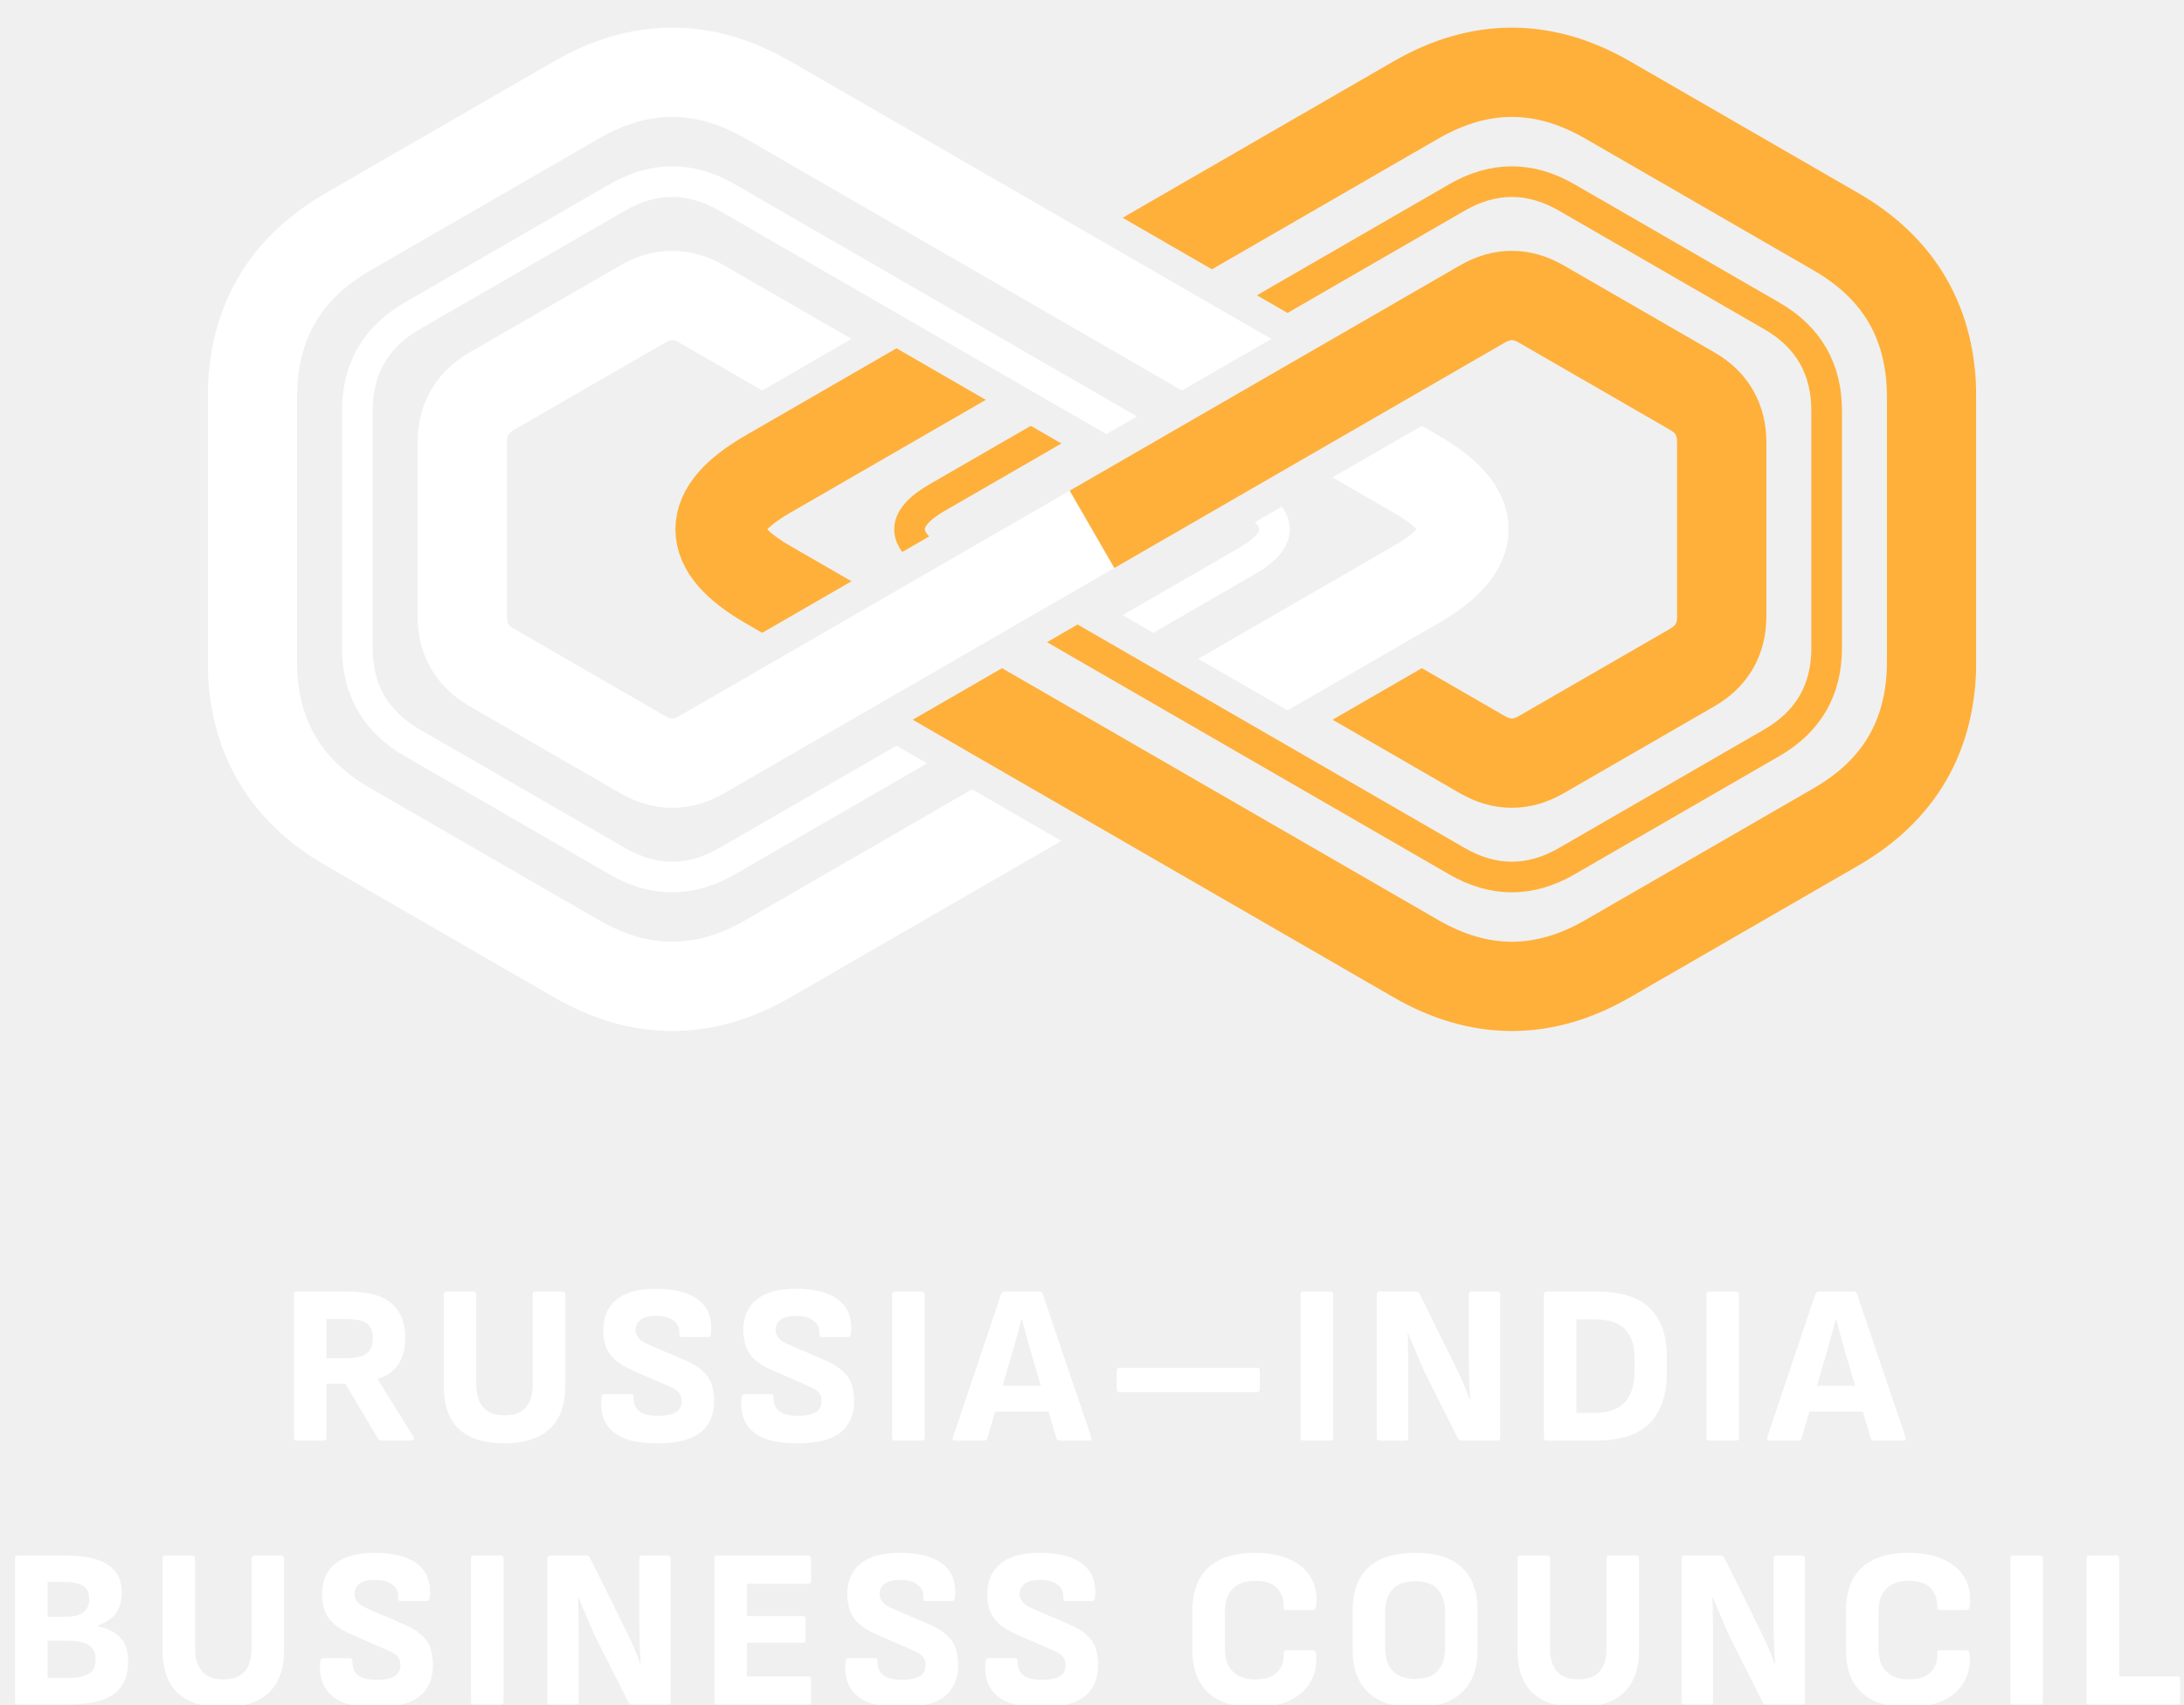
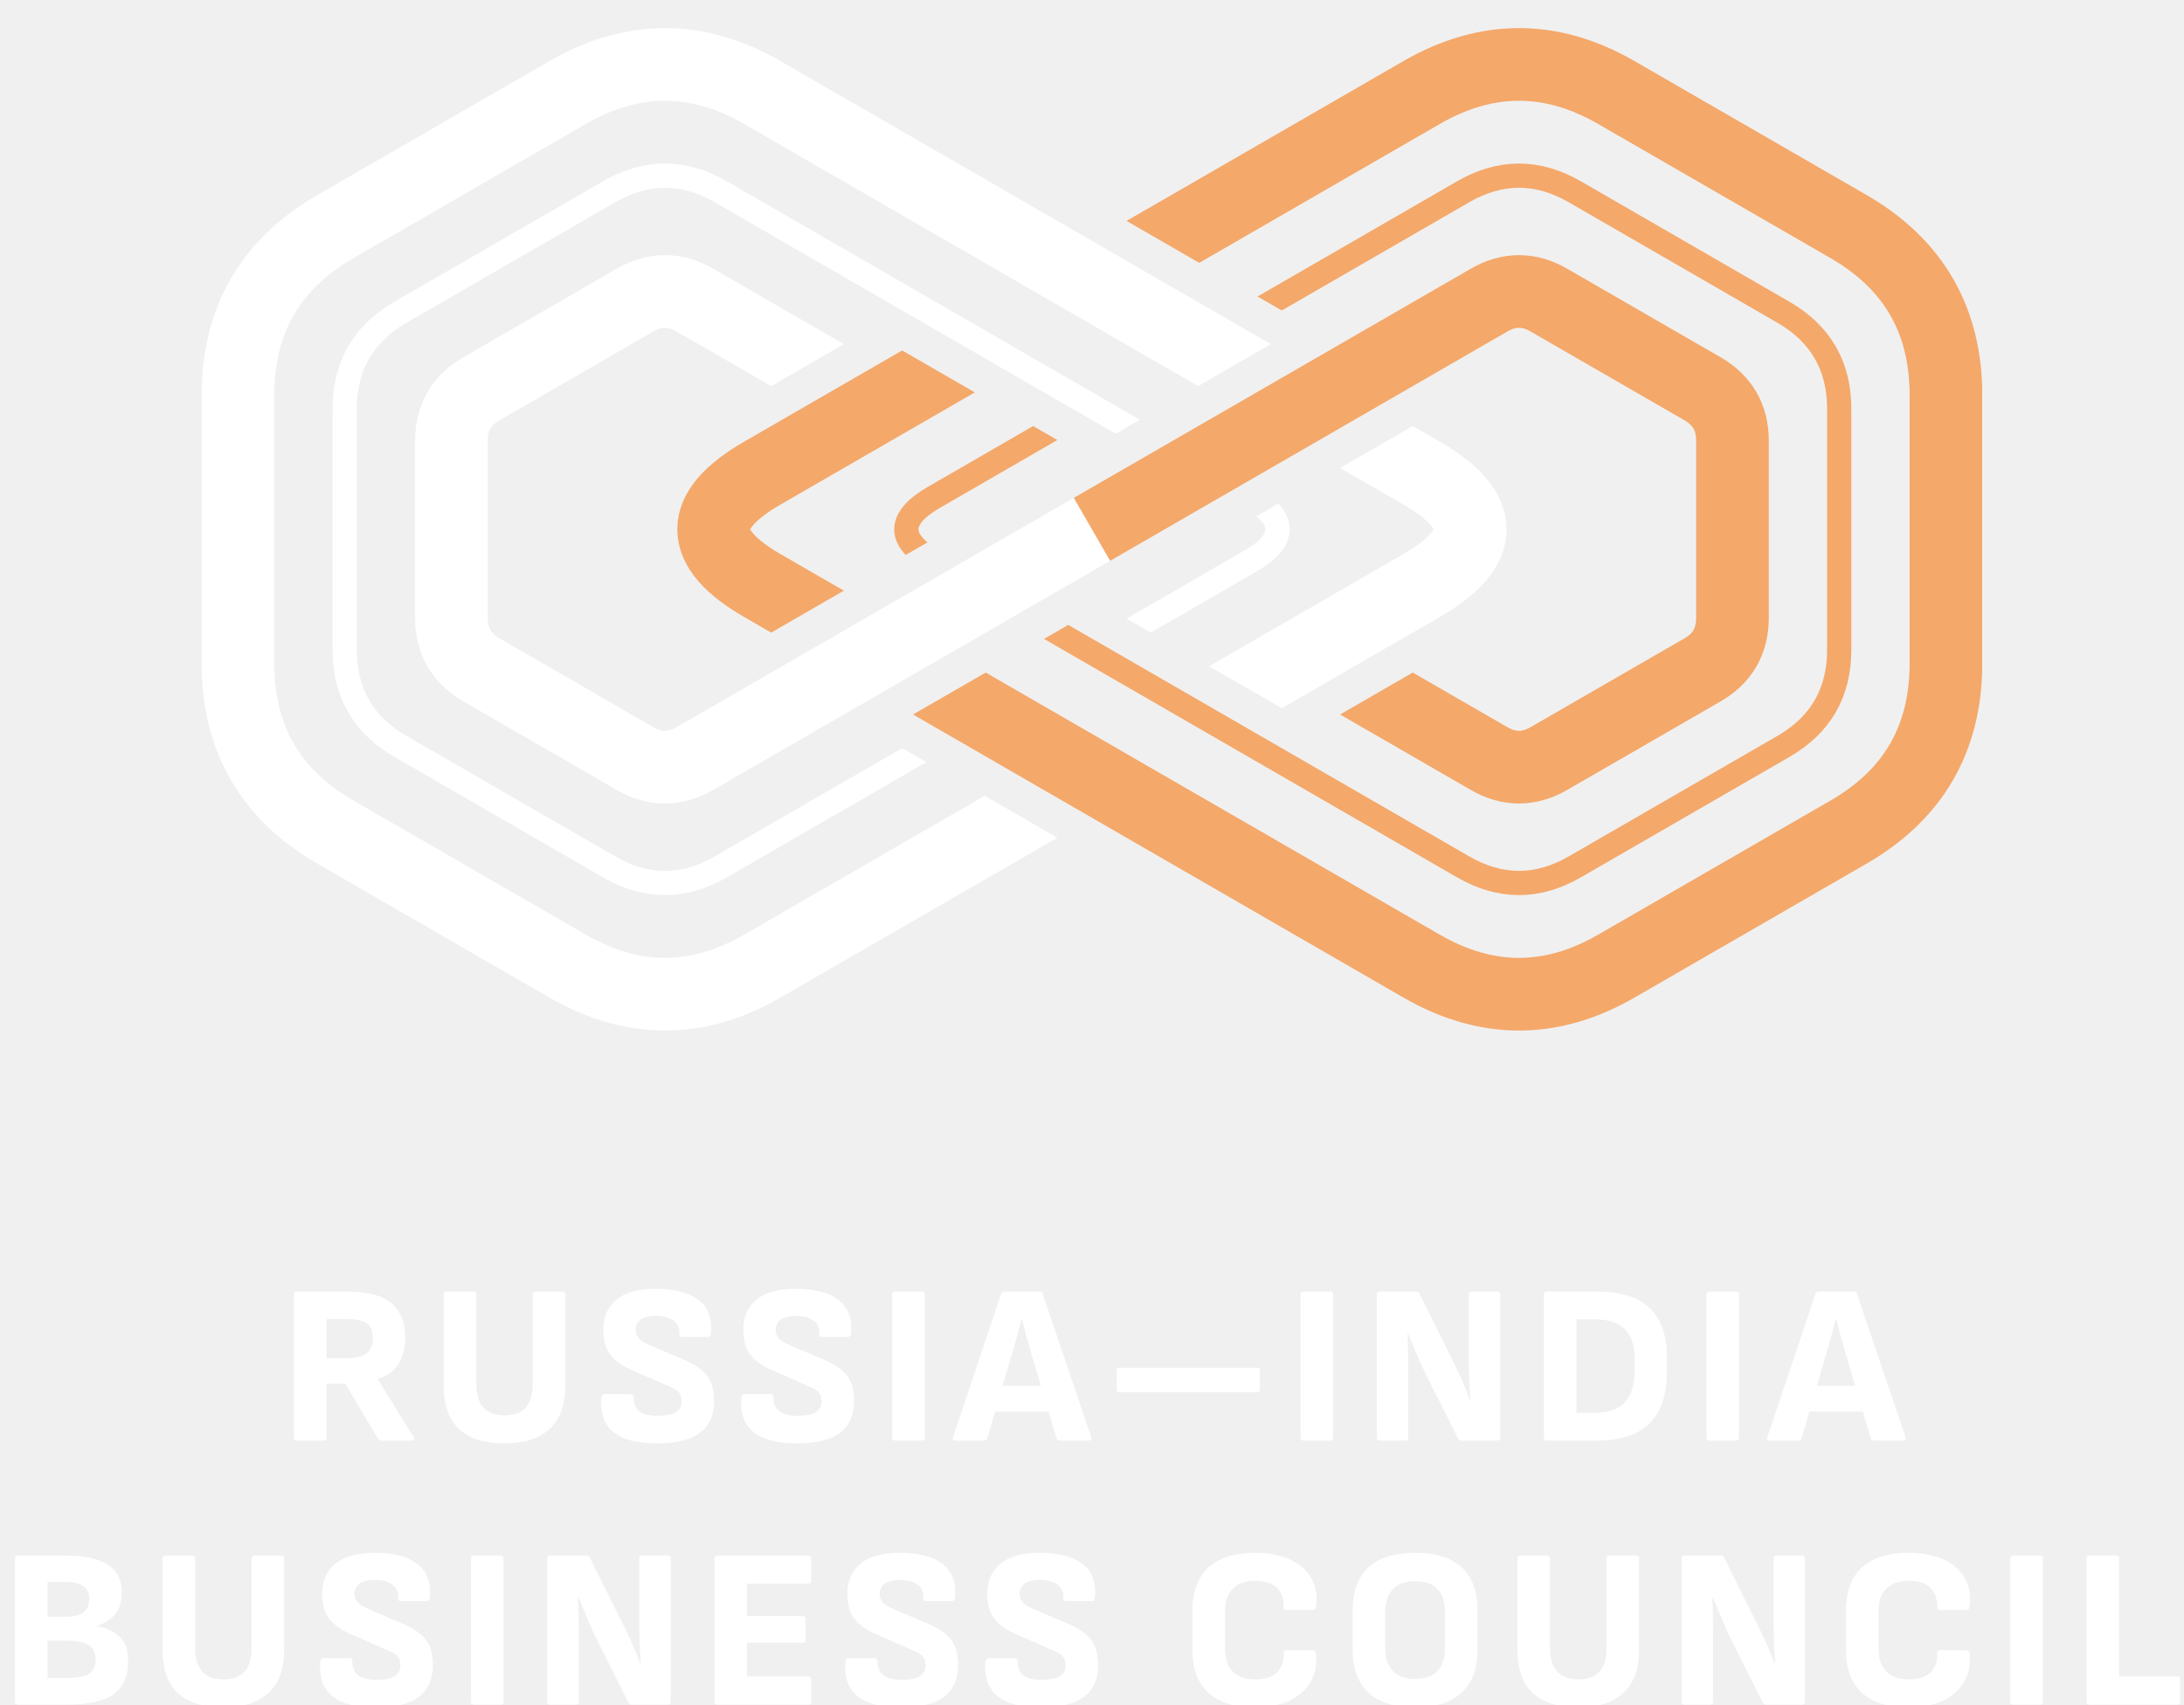
<svg xmlns="http://www.w3.org/2000/svg" viewBox="0 0 206.27 161.02" width="247.53" height="193.23" role="img" aria-label="RUSSIA–INDIA BUSINESS COUNCIL">
-   <svg x="19.62" y="0" viewBox="0.75 -2.25 207.95 124.5" width="167.03" height="100">
+   <svg x="19.04" y="0" viewBox="1.8 -1.2 205.85 122.4" width="168.18" height="100">
    <defs>
-       <clipPath id="q72t">
+       <clipPath id="q43t">
        <rect x="40" y="-20" width="129.45" height="80" />
      </clipPath>
-       <clipPath id="q72u">
+       <clipPath id="q43u">
        <rect x="40" y="60" width="129.45" height="90" />
      </clipPath>
-       <clipPath id="q72l">
+       <clipPath id="q43l">
        <path d="M-30 -30L52.77 -30L156.69 150L-30 150Z" />
      </clipPath>
-       <clipPath id="q72r">
+       <clipPath id="q43r">
        <path d="M239.45 -30L52.77 -30L156.69 150L239.45 150Z" />
      </clipPath>
-       <mask id="q72mi" maskUnits="userSpaceOnUse" x="-20" y="-20" width="249.45" height="160">
+       <mask id="q43mi" maskUnits="userSpaceOnUse" x="-20" y="-20" width="249.45" height="160">
        <rect x="-20" y="-20" width="249.45" height="160" fill="#fff" />
-         <path d="M68.64 52.34L91.45 39.16" fill="none" stroke="#000" stroke-width="17.7" stroke-linejoin="round" stroke-linecap="butt" />
-         <path d="M118 80.84L140.82 67.66" fill="none" stroke="#000" stroke-width="17.7" stroke-linejoin="round" stroke-linecap="butt" />
+         <path d="M70.01 51.54L90.08 39.96" fill="none" stroke="#000" stroke-width="16.4" stroke-linejoin="round" stroke-linecap="butt" />
+         <path d="M119.38 80.04L139.44 68.46" fill="none" stroke="#000" stroke-width="16.4" stroke-linejoin="round" stroke-linecap="butt" />
      </mask>
-       <mask id="q72mo" maskUnits="userSpaceOnUse" x="-20" y="-20" width="249.45" height="160">
+       <mask id="q43mo" maskUnits="userSpaceOnUse" x="-20" y="-20" width="249.45" height="160">
        <rect x="-20" y="-20" width="249.45" height="160" fill="#fff" />
-         <g clip-path="url(#q72t)">
-           <path d="M10.45 45.07Q10.45 34.07 19.97 28.57L45.84 13.63Q55.36 8.13 64.89 13.63L135.67 54.5Q145.2 60 135.67 65.5L64.89 106.37Q55.36 111.87 45.84 106.37L19.97 91.43Q10.45 85.93 10.45 74.93Z" fill="none" stroke="#000" stroke-width="26.59" stroke-linejoin="round" stroke-linecap="round" />
+         <g clip-path="url(#q43t)">
+           <path d="M10.77 45.11Q10.77 34.25 20.17 28.83L45.96 13.94Q55.36 8.51 64.76 13.94L135.15 54.57Q144.55 60 135.15 65.43L64.76 106.06Q55.36 111.49 45.96 106.06L20.17 91.17Q10.77 85.75 10.77 74.89Z" fill="none" stroke="#000" stroke-width="25.94" stroke-linejoin="round" stroke-linecap="round" />
        </g>
-         <path d="M63.26 83.94L146.19 36.06" fill="none" stroke="#000" stroke-width="17.7" stroke-linejoin="round" stroke-linecap="butt" />
+         <path d="M63.26 83.94L146.19 36.06" fill="none" stroke="#000" stroke-width="16.4" stroke-linejoin="round" stroke-linecap="butt" />
      </mask>
-       <mask id="q72mb" maskUnits="userSpaceOnUse" x="-20" y="-20" width="249.45" height="160">
+       <mask id="q43mb" maskUnits="userSpaceOnUse" x="-20" y="-20" width="249.45" height="160">
        <rect x="-20" y="-20" width="249.45" height="160" fill="#fff" />
-         <g clip-path="url(#q72u)">
-           <path d="M199.01 45.07Q199.01 34.07 189.48 28.57L163.62 13.63Q154.09 8.13 144.56 13.63L73.78 54.5Q64.25 60 73.78 65.5L144.56 106.37Q154.09 111.87 163.62 106.37L189.48 91.43Q199.01 85.93 199.01 74.93Z" fill="none" stroke="#000" stroke-width="26.59" stroke-linejoin="round" stroke-linecap="round" />
+         <g clip-path="url(#q43u)">
+           <path d="M198.68 45.11Q198.68 34.25 189.28 28.83L163.49 13.94Q154.09 8.51 144.69 13.94L74.3 54.57Q64.9 60 74.3 65.43L144.69 106.06Q154.09 111.49 163.49 106.06L189.28 91.17Q198.68 85.75 198.68 74.89Z" fill="none" stroke="#000" stroke-width="25.94" stroke-linejoin="round" stroke-linecap="round" />
        </g>
-         <path d="M63.26 83.94L146.19 36.06" fill="none" stroke="#000" stroke-width="17.7" stroke-linejoin="round" stroke-linecap="butt" />
+         <path d="M63.26 83.94L146.19 36.06" fill="none" stroke="#000" stroke-width="16.4" stroke-linejoin="round" stroke-linecap="butt" />
      </mask>
    </defs>
-     <g mask="url(#q72mo)">
-       <path d="M203.45 44.5Q203.45 31.5 192.2 25L165.35 9.5Q154.09 3 142.83 9.5L66.62 53.5Q55.36 60 66.62 66.5L142.83 110.5Q154.09 117 165.35 110.5L192.2 95Q203.45 88.5 203.45 75.5Z" fill="none" stroke="#FFB03A" stroke-width="10.5" stroke-linejoin="round" stroke-linecap="round" />
-       <path d="M191.11 46.07Q191.11 38.63 184.66 34.9L160.54 20.97Q154.09 17.25 147.64 20.97L86.49 56.28Q80.05 60 86.49 63.72L147.64 99.03Q154.09 102.75 160.54 99.03L184.66 85.1Q191.11 81.38 191.11 73.93Z" fill="none" stroke="#FFB03A" stroke-width="3.6" stroke-linejoin="round" stroke-linecap="round" />
+     <g mask="url(#q43mo)">
+       <path d="M203.45 44.5Q203.45 31.5 192.2 25L165.35 9.5Q154.09 3 142.83 9.5L66.62 53.5Q55.36 60 66.62 66.5L142.83 110.5Q154.09 117 165.35 110.5L192.2 95Q203.45 88.5 203.45 75.5Z" fill="none" stroke="#F4A86A" stroke-width="8.4" stroke-linejoin="round" stroke-linecap="round" />
+       <path d="M191.11 46.07Q191.11 38.63 184.66 34.9L160.54 20.97Q154.09 17.25 147.64 20.97L86.49 56.28Q80.05 60 86.49 63.72L147.64 99.03Q154.09 102.75 160.54 99.03L184.66 85.1Q191.11 81.38 191.11 73.93Z" fill="none" stroke="#F4A86A" stroke-width="2.8" stroke-linejoin="round" stroke-linecap="round" />
    </g>
-     <g mask="url(#q72mb)">
-       <path d="M6 44.5Q6 31.5 17.26 25L44.11 9.5Q55.36 3 66.62 9.5L142.83 53.5Q154.09 60 142.83 66.5L66.62 110.5Q55.36 117 44.11 110.5L17.26 95Q6 88.5 6 75.5Z" fill="none" stroke="#FFFFFF" stroke-width="10.5" stroke-linejoin="round" stroke-linecap="round" />
-       <path d="M18.34 46.07Q18.34 38.63 24.79 34.9L48.91 20.97Q55.36 17.25 61.81 20.97L122.96 56.28Q129.41 60 122.96 63.72L61.81 99.03Q55.36 102.75 48.91 99.03L24.79 85.1Q18.34 81.38 18.34 73.93Z" fill="none" stroke="#FFFFFF" stroke-width="3.6" stroke-linejoin="round" stroke-linecap="round" />
+     <g mask="url(#q43mb)">
+       <path d="M6 44.5Q6 31.5 17.26 25L44.11 9.5Q55.36 3 66.62 9.5L142.83 53.5Q154.09 60 142.83 66.5L66.62 110.5Q55.36 117 44.11 110.5L17.26 95Q6 88.5 6 75.5Z" fill="none" stroke="#FFFFFF" stroke-width="8.4" stroke-linejoin="round" stroke-linecap="round" />
+       <path d="M18.34 46.07Q18.34 38.63 24.79 34.9L48.91 20.97Q55.36 17.25 61.81 20.97L122.96 56.28Q129.41 60 122.96 63.72L61.81 99.03Q55.36 102.75 48.91 99.03L24.79 85.1Q18.34 81.38 18.34 73.93Z" fill="none" stroke="#FFFFFF" stroke-width="2.8" stroke-linejoin="round" stroke-linecap="round" />
    </g>
-     <g mask="url(#q72mi)">
-       <g clip-path="url(#q72l)">
-         <path d="M80.05 45.75L58.83 33.5Q55.36 31.5 51.9 33.5L34.15 43.75Q30.68 45.75 30.68 49.75L30.68 70.25Q30.68 74.25 34.15 76.25L51.9 86.5Q55.36 88.5 58.83 86.5L150.63 33.5Q154.09 31.5 157.55 33.5L175.31 43.75Q178.77 45.75 178.77 49.75L178.77 70.25Q178.77 74.25 175.31 76.25L157.55 86.5Q154.09 88.5 150.63 86.5L129.41 74.25" fill="none" stroke="#FFFFFF" stroke-width="10.5" stroke-linejoin="round" stroke-linecap="butt" />
+     <g mask="url(#q43mi)">
+       <g clip-path="url(#q43l)">
+         <path d="M80.05 45.75L58.83 33.5Q55.36 31.5 51.9 33.5L34.15 43.75Q30.68 45.75 30.68 49.75L30.68 70.25Q30.68 74.25 34.15 76.25L51.9 86.5Q55.36 88.5 58.83 86.5L150.63 33.5Q154.09 31.5 157.55 33.5L175.31 43.75Q178.77 45.75 178.77 49.75L178.77 70.25Q178.77 74.25 175.31 76.25L157.55 86.5Q154.09 88.5 150.63 86.5L129.41 74.25" fill="none" stroke="#FFFFFF" stroke-width="8.4" stroke-linejoin="round" stroke-linecap="butt" />
      </g>
-       <g clip-path="url(#q72r)">
-         <path d="M80.05 45.75L58.83 33.5Q55.36 31.5 51.9 33.5L34.15 43.75Q30.68 45.75 30.68 49.75L30.68 70.25Q30.68 74.25 34.15 76.25L51.9 86.5Q55.36 88.5 58.83 86.5L150.63 33.5Q154.09 31.5 157.55 33.5L175.31 43.75Q178.77 45.75 178.77 49.75L178.77 70.25Q178.77 74.25 175.31 76.25L157.55 86.5Q154.09 88.5 150.63 86.5L129.41 74.25" fill="none" stroke="#FFB03A" stroke-width="10.5" stroke-linejoin="round" stroke-linecap="butt" />
+       <g clip-path="url(#q43r)">
+         <path d="M80.05 45.75L58.83 33.5Q55.36 31.5 51.9 33.5L34.15 43.75Q30.68 45.75 30.68 49.75L30.68 70.25Q30.68 74.25 34.15 76.25L51.9 86.5Q55.36 88.5 58.83 86.5L150.63 33.5Q154.09 31.5 157.55 33.5L175.31 43.75Q178.77 45.75 178.77 49.75L178.77 70.25Q178.77 74.25 175.31 76.25L157.55 86.5Q154.09 88.5 150.63 86.5L129.41 74.25" fill="none" stroke="#F4A86A" stroke-width="8.4" stroke-linejoin="round" stroke-linecap="butt" />
      </g>
    </g>
  </svg>
  <g transform="translate(26.34 136.08) scale(21.5)" fill="#FFFFFF">
    <path transform="translate(0 0)" d="M0.079 0Q0.066 0 0.066 -0.013V-0.642Q0.066 -0.655 0.079 -0.655H0.299Q0.434 -0.655 0.495 -0.603Q0.555 -0.551 0.555 -0.452Q0.555 -0.384 0.526 -0.337Q0.496 -0.29 0.434 -0.271V-0.27L0.592 -0.015Q0.596 -0.009 0.593 -0.005Q0.591 0 0.583 0H0.451Q0.441 0 0.435 -0.009L0.292 -0.25H0.209V-0.013Q0.209 0 0.196 0ZM0.209 -0.362H0.297Q0.357 -0.362 0.385 -0.383Q0.413 -0.404 0.413 -0.45Q0.413 -0.495 0.387 -0.514Q0.362 -0.534 0.301 -0.534H0.209Z" />
    <path transform="translate(0.663 0)" d="M0.328 0.012Q0.197 0.012 0.129 -0.05Q0.061 -0.113 0.061 -0.241V-0.642Q0.061 -0.655 0.074 -0.655H0.191Q0.204 -0.655 0.204 -0.642V-0.246Q0.204 -0.182 0.234 -0.147Q0.264 -0.111 0.328 -0.111Q0.393 -0.111 0.423 -0.147Q0.452 -0.182 0.452 -0.246V-0.642Q0.452 -0.655 0.465 -0.655H0.582Q0.595 -0.655 0.595 -0.642V-0.24Q0.595 -0.115 0.526 -0.051Q0.458 0.012 0.328 0.012Z" />
    <path transform="translate(1.379 0)" d="M0.28 0.012Q0.148 0.012 0.089 -0.039Q0.029 -0.09 0.038 -0.188Q0.039 -0.204 0.052 -0.204H0.166Q0.179 -0.204 0.179 -0.19Q0.178 -0.15 0.204 -0.129Q0.23 -0.109 0.285 -0.109Q0.339 -0.109 0.365 -0.125Q0.39 -0.141 0.39 -0.174Q0.39 -0.19 0.384 -0.202Q0.378 -0.214 0.363 -0.224Q0.348 -0.234 0.322 -0.244L0.178 -0.307Q0.128 -0.328 0.099 -0.354Q0.07 -0.379 0.058 -0.412Q0.046 -0.445 0.046 -0.488Q0.047 -0.574 0.105 -0.62Q0.162 -0.667 0.276 -0.667Q0.359 -0.667 0.416 -0.645Q0.472 -0.623 0.499 -0.58Q0.525 -0.537 0.519 -0.472Q0.518 -0.455 0.506 -0.455H0.391Q0.385 -0.455 0.382 -0.459Q0.379 -0.464 0.38 -0.472Q0.382 -0.506 0.355 -0.527Q0.328 -0.548 0.278 -0.548Q0.234 -0.548 0.211 -0.532Q0.189 -0.517 0.188 -0.487Q0.188 -0.472 0.195 -0.46Q0.201 -0.448 0.216 -0.437Q0.232 -0.427 0.258 -0.416L0.401 -0.355Q0.451 -0.334 0.48 -0.308Q0.509 -0.283 0.521 -0.25Q0.533 -0.217 0.533 -0.172Q0.532 -0.082 0.472 -0.035Q0.412 0.012 0.28 0.012Z" />
    <path transform="translate(1.994 0)" d="M0.28 0.012Q0.148 0.012 0.089 -0.039Q0.029 -0.09 0.038 -0.188Q0.039 -0.204 0.052 -0.204H0.166Q0.179 -0.204 0.179 -0.19Q0.178 -0.15 0.204 -0.129Q0.23 -0.109 0.285 -0.109Q0.339 -0.109 0.365 -0.125Q0.39 -0.141 0.39 -0.174Q0.39 -0.19 0.384 -0.202Q0.378 -0.214 0.363 -0.224Q0.348 -0.234 0.322 -0.244L0.178 -0.307Q0.128 -0.328 0.099 -0.354Q0.07 -0.379 0.058 -0.412Q0.046 -0.445 0.046 -0.488Q0.047 -0.574 0.105 -0.62Q0.162 -0.667 0.276 -0.667Q0.359 -0.667 0.416 -0.645Q0.472 -0.623 0.499 -0.58Q0.525 -0.537 0.519 -0.472Q0.518 -0.455 0.506 -0.455H0.391Q0.385 -0.455 0.382 -0.459Q0.379 -0.464 0.38 -0.472Q0.382 -0.506 0.355 -0.527Q0.328 -0.548 0.278 -0.548Q0.234 -0.548 0.211 -0.532Q0.189 -0.517 0.188 -0.487Q0.188 -0.472 0.195 -0.46Q0.201 -0.448 0.216 -0.437Q0.232 -0.427 0.258 -0.416L0.401 -0.355Q0.451 -0.334 0.48 -0.308Q0.509 -0.283 0.521 -0.25Q0.533 -0.217 0.533 -0.172Q0.532 -0.082 0.472 -0.035Q0.412 0.012 0.28 0.012Z" />
    <path transform="translate(2.628 0)" d="M0.079 0Q0.066 0 0.066 -0.013V-0.642Q0.066 -0.655 0.079 -0.655H0.196Q0.209 -0.655 0.209 -0.642V-0.013Q0.209 0 0.196 0Z" />
    <path transform="translate(2.963 0)" d="M0.008 0Q-0.006 0 -0.002 -0.014L0.21 -0.645Q0.214 -0.655 0.225 -0.655H0.378Q0.389 -0.655 0.392 -0.645L0.606 -0.014Q0.61 0 0.596 0H0.468Q0.456 0 0.453 -0.01L0.338 -0.397Q0.328 -0.431 0.319 -0.465Q0.31 -0.5 0.301 -0.534H0.299Q0.29 -0.499 0.281 -0.465Q0.272 -0.431 0.262 -0.397L0.149 -0.011Q0.146 0 0.135 0ZM0.162 -0.127 0.186 -0.241H0.411L0.437 -0.127Z" />
    <path transform="translate(3.627 0)" d="M0.066 -0.213Q0.053 -0.213 0.053 -0.226V-0.307Q0.053 -0.32 0.066 -0.32H0.67Q0.682 -0.32 0.682 -0.307V-0.226Q0.682 -0.213 0.67 -0.213Z" />
    <path transform="translate(4.422 0)" d="M0.079 0Q0.066 0 0.066 -0.013V-0.642Q0.066 -0.655 0.079 -0.655H0.196Q0.209 -0.655 0.209 -0.642V-0.013Q0.209 0 0.196 0Z" />
    <path transform="translate(4.757 0)" d="M0.079 0Q0.066 0 0.066 -0.013V-0.642Q0.066 -0.655 0.079 -0.655H0.238Q0.248 -0.655 0.253 -0.646L0.396 -0.358Q0.411 -0.327 0.426 -0.296Q0.441 -0.265 0.453 -0.235Q0.466 -0.206 0.474 -0.181H0.477Q0.475 -0.208 0.473 -0.24Q0.472 -0.273 0.471 -0.305Q0.47 -0.338 0.47 -0.364V-0.642Q0.47 -0.655 0.482 -0.655H0.595Q0.608 -0.655 0.608 -0.642V-0.013Q0.608 0 0.595 0H0.438Q0.427 0 0.423 -0.009L0.284 -0.285Q0.27 -0.314 0.256 -0.346Q0.242 -0.379 0.229 -0.41Q0.215 -0.442 0.204 -0.469H0.201Q0.203 -0.44 0.203 -0.407Q0.204 -0.374 0.204 -0.341Q0.204 -0.308 0.204 -0.278V-0.013Q0.204 0 0.191 0Z" />
    <path transform="translate(5.491 0)" d="M0.079 0Q0.066 0 0.066 -0.013V-0.642Q0.066 -0.655 0.079 -0.655H0.297Q0.454 -0.655 0.53 -0.583Q0.606 -0.51 0.606 -0.368V-0.301Q0.606 -0.151 0.53 -0.076Q0.455 0 0.297 0ZM0.209 -0.122H0.288Q0.379 -0.122 0.421 -0.168Q0.464 -0.214 0.464 -0.304V-0.365Q0.464 -0.448 0.421 -0.49Q0.379 -0.533 0.288 -0.533H0.209Z" />
    <path transform="translate(6.205 0)" d="M0.079 0Q0.066 0 0.066 -0.013V-0.642Q0.066 -0.655 0.079 -0.655H0.196Q0.209 -0.655 0.209 -0.642V-0.013Q0.209 0 0.196 0Z" />
    <path transform="translate(6.54 0)" d="M0.008 0Q-0.006 0 -0.002 -0.014L0.21 -0.645Q0.214 -0.655 0.225 -0.655H0.378Q0.389 -0.655 0.392 -0.645L0.606 -0.014Q0.61 0 0.596 0H0.468Q0.456 0 0.453 -0.01L0.338 -0.397Q0.328 -0.431 0.319 -0.465Q0.31 -0.5 0.301 -0.534H0.299Q0.29 -0.499 0.281 -0.465Q0.272 -0.431 0.262 -0.397L0.149 -0.011Q0.146 0 0.135 0ZM0.162 -0.127 0.186 -0.241H0.411L0.437 -0.127Z" />
  </g>
  <g transform="translate(0 161.02) scale(21.5)" fill="#FFFFFF">
    <path transform="translate(0 0)" d="M0.079 0Q0.066 0 0.066 -0.013V-0.642Q0.066 -0.655 0.079 -0.655H0.291Q0.412 -0.655 0.473 -0.615Q0.535 -0.575 0.535 -0.494Q0.535 -0.436 0.509 -0.401Q0.483 -0.367 0.429 -0.347V-0.344Q0.493 -0.332 0.528 -0.295Q0.563 -0.258 0.563 -0.191Q0.563 -0.09 0.498 -0.045Q0.434 0 0.29 0ZM0.209 -0.117H0.296Q0.362 -0.117 0.391 -0.136Q0.42 -0.154 0.42 -0.199Q0.42 -0.241 0.391 -0.261Q0.361 -0.281 0.296 -0.281H0.209ZM0.209 -0.386H0.288Q0.343 -0.386 0.367 -0.406Q0.392 -0.425 0.392 -0.465Q0.392 -0.503 0.366 -0.521Q0.34 -0.539 0.282 -0.539H0.209Z" />
    <path transform="translate(0.653 0)" d="M0.328 0.012Q0.197 0.012 0.129 -0.05Q0.061 -0.113 0.061 -0.241V-0.642Q0.061 -0.655 0.074 -0.655H0.191Q0.204 -0.655 0.204 -0.642V-0.246Q0.204 -0.182 0.234 -0.147Q0.264 -0.111 0.328 -0.111Q0.393 -0.111 0.423 -0.147Q0.452 -0.182 0.452 -0.246V-0.642Q0.452 -0.655 0.465 -0.655H0.582Q0.595 -0.655 0.595 -0.642V-0.24Q0.595 -0.115 0.526 -0.051Q0.458 0.012 0.328 0.012Z" />
    <path transform="translate(1.369 0)" d="M0.28 0.012Q0.148 0.012 0.089 -0.039Q0.029 -0.09 0.038 -0.188Q0.039 -0.204 0.052 -0.204H0.166Q0.179 -0.204 0.179 -0.19Q0.178 -0.15 0.204 -0.129Q0.23 -0.109 0.285 -0.109Q0.339 -0.109 0.365 -0.125Q0.39 -0.141 0.39 -0.174Q0.39 -0.19 0.384 -0.202Q0.378 -0.214 0.363 -0.224Q0.348 -0.234 0.322 -0.244L0.178 -0.307Q0.128 -0.328 0.099 -0.354Q0.07 -0.379 0.058 -0.412Q0.046 -0.445 0.046 -0.488Q0.047 -0.574 0.105 -0.62Q0.162 -0.667 0.276 -0.667Q0.359 -0.667 0.416 -0.645Q0.472 -0.623 0.499 -0.58Q0.525 -0.537 0.519 -0.472Q0.518 -0.455 0.506 -0.455H0.391Q0.385 -0.455 0.382 -0.459Q0.379 -0.464 0.38 -0.472Q0.382 -0.506 0.355 -0.527Q0.328 -0.548 0.278 -0.548Q0.234 -0.548 0.211 -0.532Q0.189 -0.517 0.188 -0.487Q0.188 -0.472 0.195 -0.46Q0.201 -0.448 0.216 -0.437Q0.232 -0.427 0.258 -0.416L0.401 -0.355Q0.451 -0.334 0.48 -0.308Q0.509 -0.283 0.521 -0.25Q0.533 -0.217 0.533 -0.172Q0.532 -0.082 0.472 -0.035Q0.412 0.012 0.28 0.012Z" />
    <path transform="translate(2.003 0)" d="M0.079 0Q0.066 0 0.066 -0.013V-0.642Q0.066 -0.655 0.079 -0.655H0.196Q0.209 -0.655 0.209 -0.642V-0.013Q0.209 0 0.196 0Z" />
    <path transform="translate(2.338 0)" d="M0.079 0Q0.066 0 0.066 -0.013V-0.642Q0.066 -0.655 0.079 -0.655H0.238Q0.248 -0.655 0.253 -0.646L0.396 -0.358Q0.411 -0.327 0.426 -0.296Q0.441 -0.265 0.453 -0.235Q0.466 -0.206 0.474 -0.181H0.477Q0.475 -0.208 0.473 -0.24Q0.472 -0.273 0.471 -0.305Q0.47 -0.338 0.47 -0.364V-0.642Q0.47 -0.655 0.482 -0.655H0.595Q0.608 -0.655 0.608 -0.642V-0.013Q0.608 0 0.595 0H0.438Q0.427 0 0.423 -0.009L0.284 -0.285Q0.27 -0.314 0.256 -0.346Q0.242 -0.379 0.229 -0.41Q0.215 -0.442 0.204 -0.469H0.201Q0.203 -0.44 0.203 -0.407Q0.204 -0.374 0.204 -0.341Q0.204 -0.308 0.204 -0.278V-0.013Q0.204 0 0.191 0Z" />
    <path transform="translate(3.072 0)" d="M0.079 0Q0.066 0 0.066 -0.013V-0.642Q0.066 -0.655 0.079 -0.655H0.478Q0.491 -0.655 0.491 -0.642V-0.543Q0.491 -0.531 0.478 -0.531H0.209V-0.389H0.454Q0.467 -0.389 0.467 -0.377V-0.284Q0.467 -0.272 0.454 -0.272H0.209V-0.124H0.478Q0.491 -0.124 0.491 -0.112V-0.013Q0.491 0 0.478 0Z" />
    <path transform="translate(3.676 0)" d="M0.28 0.012Q0.148 0.012 0.089 -0.039Q0.029 -0.09 0.038 -0.188Q0.039 -0.204 0.052 -0.204H0.166Q0.179 -0.204 0.179 -0.19Q0.178 -0.15 0.204 -0.129Q0.23 -0.109 0.285 -0.109Q0.339 -0.109 0.365 -0.125Q0.39 -0.141 0.39 -0.174Q0.39 -0.19 0.384 -0.202Q0.378 -0.214 0.363 -0.224Q0.348 -0.234 0.322 -0.244L0.178 -0.307Q0.128 -0.328 0.099 -0.354Q0.07 -0.379 0.058 -0.412Q0.046 -0.445 0.046 -0.488Q0.047 -0.574 0.105 -0.62Q0.162 -0.667 0.276 -0.667Q0.359 -0.667 0.416 -0.645Q0.472 -0.623 0.499 -0.58Q0.525 -0.537 0.519 -0.472Q0.518 -0.455 0.506 -0.455H0.391Q0.385 -0.455 0.382 -0.459Q0.379 -0.464 0.38 -0.472Q0.382 -0.506 0.355 -0.527Q0.328 -0.548 0.278 -0.548Q0.234 -0.548 0.211 -0.532Q0.189 -0.517 0.188 -0.487Q0.188 -0.472 0.195 -0.46Q0.201 -0.448 0.216 -0.437Q0.232 -0.427 0.258 -0.416L0.401 -0.355Q0.451 -0.334 0.48 -0.308Q0.509 -0.283 0.521 -0.25Q0.533 -0.217 0.533 -0.172Q0.532 -0.082 0.472 -0.035Q0.412 0.012 0.28 0.012Z" />
    <path transform="translate(4.291 0)" d="M0.28 0.012Q0.148 0.012 0.089 -0.039Q0.029 -0.09 0.038 -0.188Q0.039 -0.204 0.052 -0.204H0.166Q0.179 -0.204 0.179 -0.19Q0.178 -0.15 0.204 -0.129Q0.23 -0.109 0.285 -0.109Q0.339 -0.109 0.365 -0.125Q0.39 -0.141 0.39 -0.174Q0.39 -0.19 0.384 -0.202Q0.378 -0.214 0.363 -0.224Q0.348 -0.234 0.322 -0.244L0.178 -0.307Q0.128 -0.328 0.099 -0.354Q0.07 -0.379 0.058 -0.412Q0.046 -0.445 0.046 -0.488Q0.047 -0.574 0.105 -0.62Q0.162 -0.667 0.276 -0.667Q0.359 -0.667 0.416 -0.645Q0.472 -0.623 0.499 -0.58Q0.525 -0.537 0.519 -0.472Q0.518 -0.455 0.506 -0.455H0.391Q0.385 -0.455 0.382 -0.459Q0.379 -0.464 0.38 -0.472Q0.382 -0.506 0.355 -0.527Q0.328 -0.548 0.278 -0.548Q0.234 -0.548 0.211 -0.532Q0.189 -0.517 0.188 -0.487Q0.188 -0.472 0.195 -0.46Q0.201 -0.448 0.216 -0.437Q0.232 -0.427 0.258 -0.416L0.401 -0.355Q0.451 -0.334 0.48 -0.308Q0.509 -0.283 0.521 -0.25Q0.533 -0.217 0.533 -0.172Q0.532 -0.082 0.472 -0.035Q0.412 0.012 0.28 0.012Z" />
    <path transform="translate(5.184 0)" d="M0.326 0.012Q0.196 0.012 0.125 -0.051Q0.054 -0.115 0.054 -0.242V-0.411Q0.054 -0.54 0.126 -0.604Q0.197 -0.667 0.327 -0.667Q0.418 -0.667 0.482 -0.638Q0.546 -0.609 0.576 -0.556Q0.607 -0.502 0.597 -0.43Q0.596 -0.424 0.593 -0.42Q0.59 -0.416 0.584 -0.416H0.466Q0.454 -0.416 0.455 -0.429Q0.456 -0.482 0.425 -0.513Q0.395 -0.544 0.329 -0.544Q0.266 -0.544 0.232 -0.51Q0.197 -0.477 0.197 -0.407V-0.248Q0.197 -0.178 0.232 -0.145Q0.266 -0.111 0.329 -0.111Q0.397 -0.111 0.427 -0.143Q0.458 -0.175 0.455 -0.226Q0.454 -0.239 0.466 -0.239H0.583Q0.595 -0.239 0.597 -0.225Q0.604 -0.153 0.573 -0.1Q0.542 -0.046 0.479 -0.017Q0.416 0.012 0.326 0.012Z" />
    <path transform="translate(5.888 0)" d="M0.328 0.012Q0.193 0.012 0.123 -0.053Q0.054 -0.118 0.054 -0.242V-0.413Q0.054 -0.538 0.123 -0.603Q0.193 -0.667 0.328 -0.667Q0.464 -0.667 0.533 -0.603Q0.603 -0.538 0.603 -0.413V-0.242Q0.603 -0.118 0.533 -0.053Q0.464 0.012 0.328 0.012ZM0.328 -0.113Q0.395 -0.113 0.427 -0.148Q0.46 -0.183 0.46 -0.25V-0.405Q0.46 -0.472 0.427 -0.507Q0.395 -0.542 0.328 -0.542Q0.263 -0.542 0.23 -0.507Q0.197 -0.472 0.197 -0.405V-0.25Q0.197 -0.183 0.23 -0.148Q0.263 -0.113 0.328 -0.113Z" />
    <path transform="translate(6.605 0)" d="M0.328 0.012Q0.197 0.012 0.129 -0.05Q0.061 -0.113 0.061 -0.241V-0.642Q0.061 -0.655 0.074 -0.655H0.191Q0.204 -0.655 0.204 -0.642V-0.246Q0.204 -0.182 0.234 -0.147Q0.264 -0.111 0.328 -0.111Q0.393 -0.111 0.423 -0.147Q0.452 -0.182 0.452 -0.246V-0.642Q0.452 -0.655 0.465 -0.655H0.582Q0.595 -0.655 0.595 -0.642V-0.24Q0.595 -0.115 0.526 -0.051Q0.458 0.012 0.328 0.012Z" />
    <path transform="translate(7.321 0)" d="M0.079 0Q0.066 0 0.066 -0.013V-0.642Q0.066 -0.655 0.079 -0.655H0.238Q0.248 -0.655 0.253 -0.646L0.396 -0.358Q0.411 -0.327 0.426 -0.296Q0.441 -0.265 0.453 -0.235Q0.466 -0.206 0.474 -0.181H0.477Q0.475 -0.208 0.473 -0.24Q0.472 -0.273 0.471 -0.305Q0.47 -0.338 0.47 -0.364V-0.642Q0.47 -0.655 0.482 -0.655H0.595Q0.608 -0.655 0.608 -0.642V-0.013Q0.608 0 0.595 0H0.438Q0.427 0 0.423 -0.009L0.284 -0.285Q0.27 -0.314 0.256 -0.346Q0.242 -0.379 0.229 -0.41Q0.215 -0.442 0.204 -0.469H0.201Q0.203 -0.44 0.203 -0.407Q0.204 -0.374 0.204 -0.341Q0.204 -0.308 0.204 -0.278V-0.013Q0.204 0 0.191 0Z" />
    <path transform="translate(8.055 0)" d="M0.326 0.012Q0.196 0.012 0.125 -0.051Q0.054 -0.115 0.054 -0.242V-0.411Q0.054 -0.54 0.126 -0.604Q0.197 -0.667 0.327 -0.667Q0.418 -0.667 0.482 -0.638Q0.546 -0.609 0.576 -0.556Q0.607 -0.502 0.597 -0.43Q0.596 -0.424 0.593 -0.42Q0.59 -0.416 0.584 -0.416H0.466Q0.454 -0.416 0.455 -0.429Q0.456 -0.482 0.425 -0.513Q0.395 -0.544 0.329 -0.544Q0.266 -0.544 0.232 -0.51Q0.197 -0.477 0.197 -0.407V-0.248Q0.197 -0.178 0.232 -0.145Q0.266 -0.111 0.329 -0.111Q0.397 -0.111 0.427 -0.143Q0.458 -0.175 0.455 -0.226Q0.454 -0.239 0.466 -0.239H0.583Q0.595 -0.239 0.597 -0.225Q0.604 -0.153 0.573 -0.1Q0.542 -0.046 0.479 -0.017Q0.416 0.012 0.326 0.012Z" />
    <path transform="translate(8.765 0)" d="M0.079 0Q0.066 0 0.066 -0.013V-0.642Q0.066 -0.655 0.079 -0.655H0.196Q0.209 -0.655 0.209 -0.642V-0.013Q0.209 0 0.196 0Z" />
    <path transform="translate(9.1 0)" d="M0.079 0Q0.066 0 0.066 -0.013V-0.642Q0.066 -0.655 0.079 -0.655H0.198Q0.209 -0.655 0.209 -0.642V-0.124H0.465Q0.477 -0.124 0.477 -0.112V-0.013Q0.477 0 0.465 0Z" />
  </g>
</svg>
